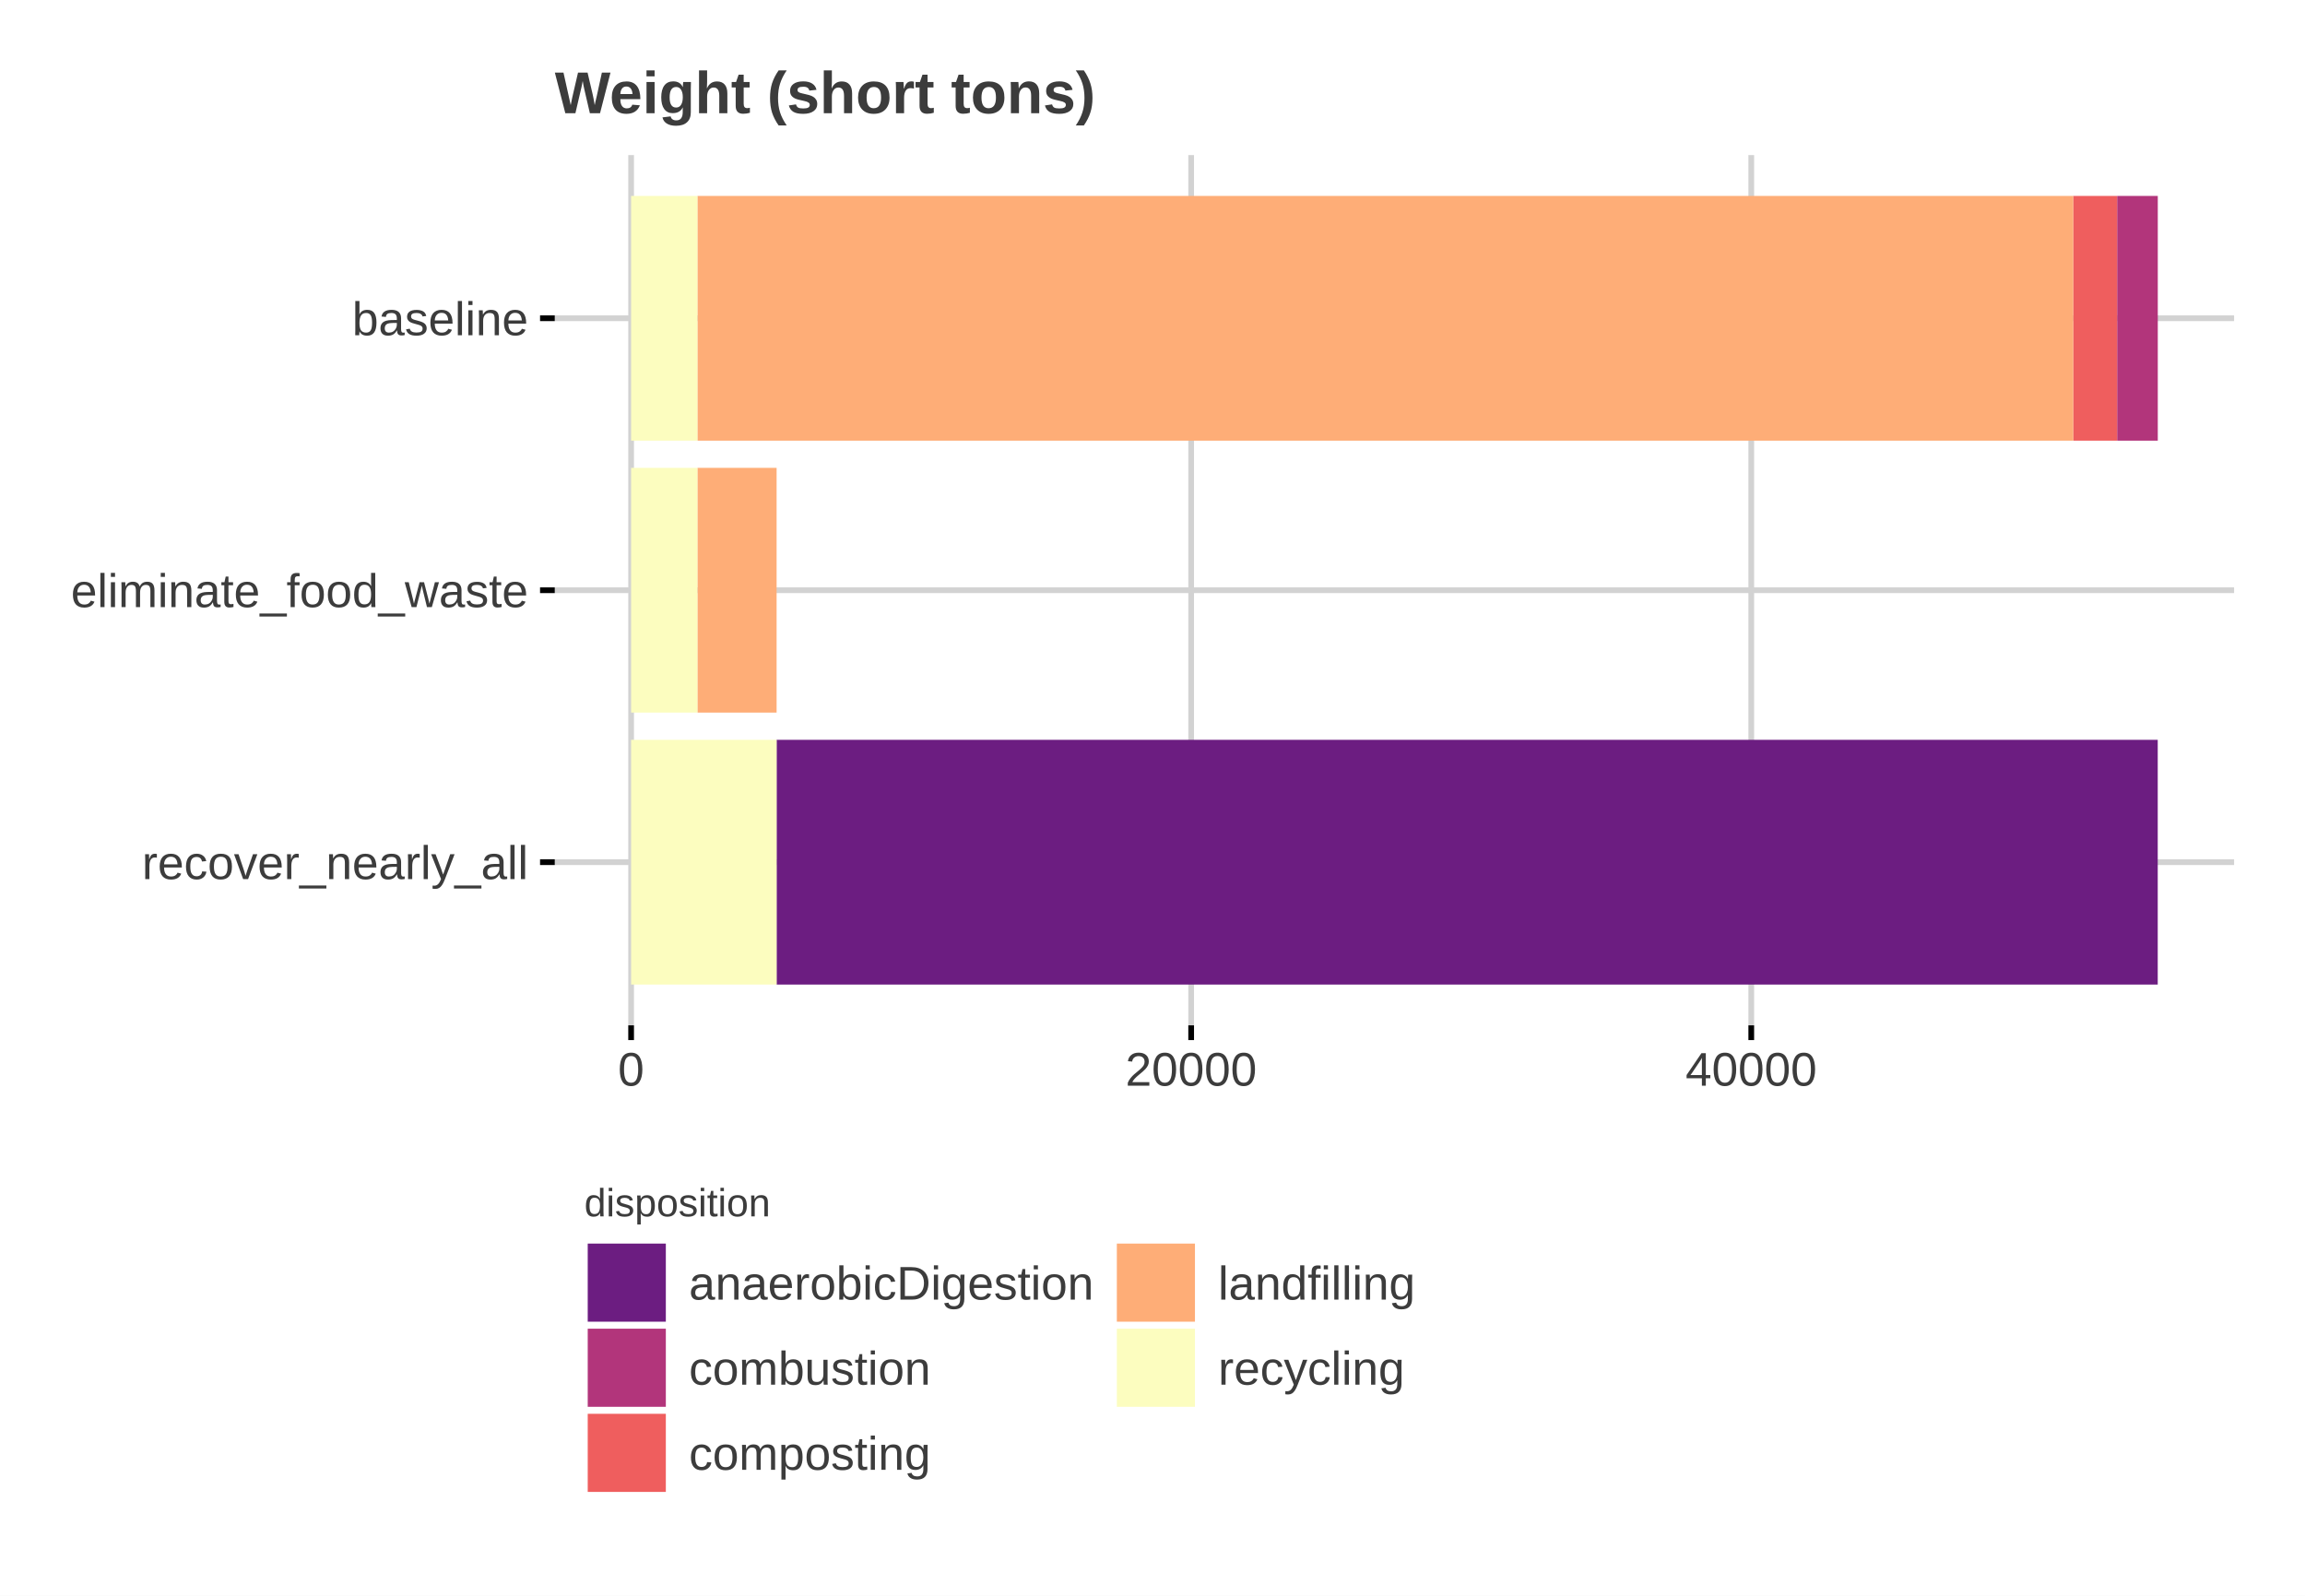
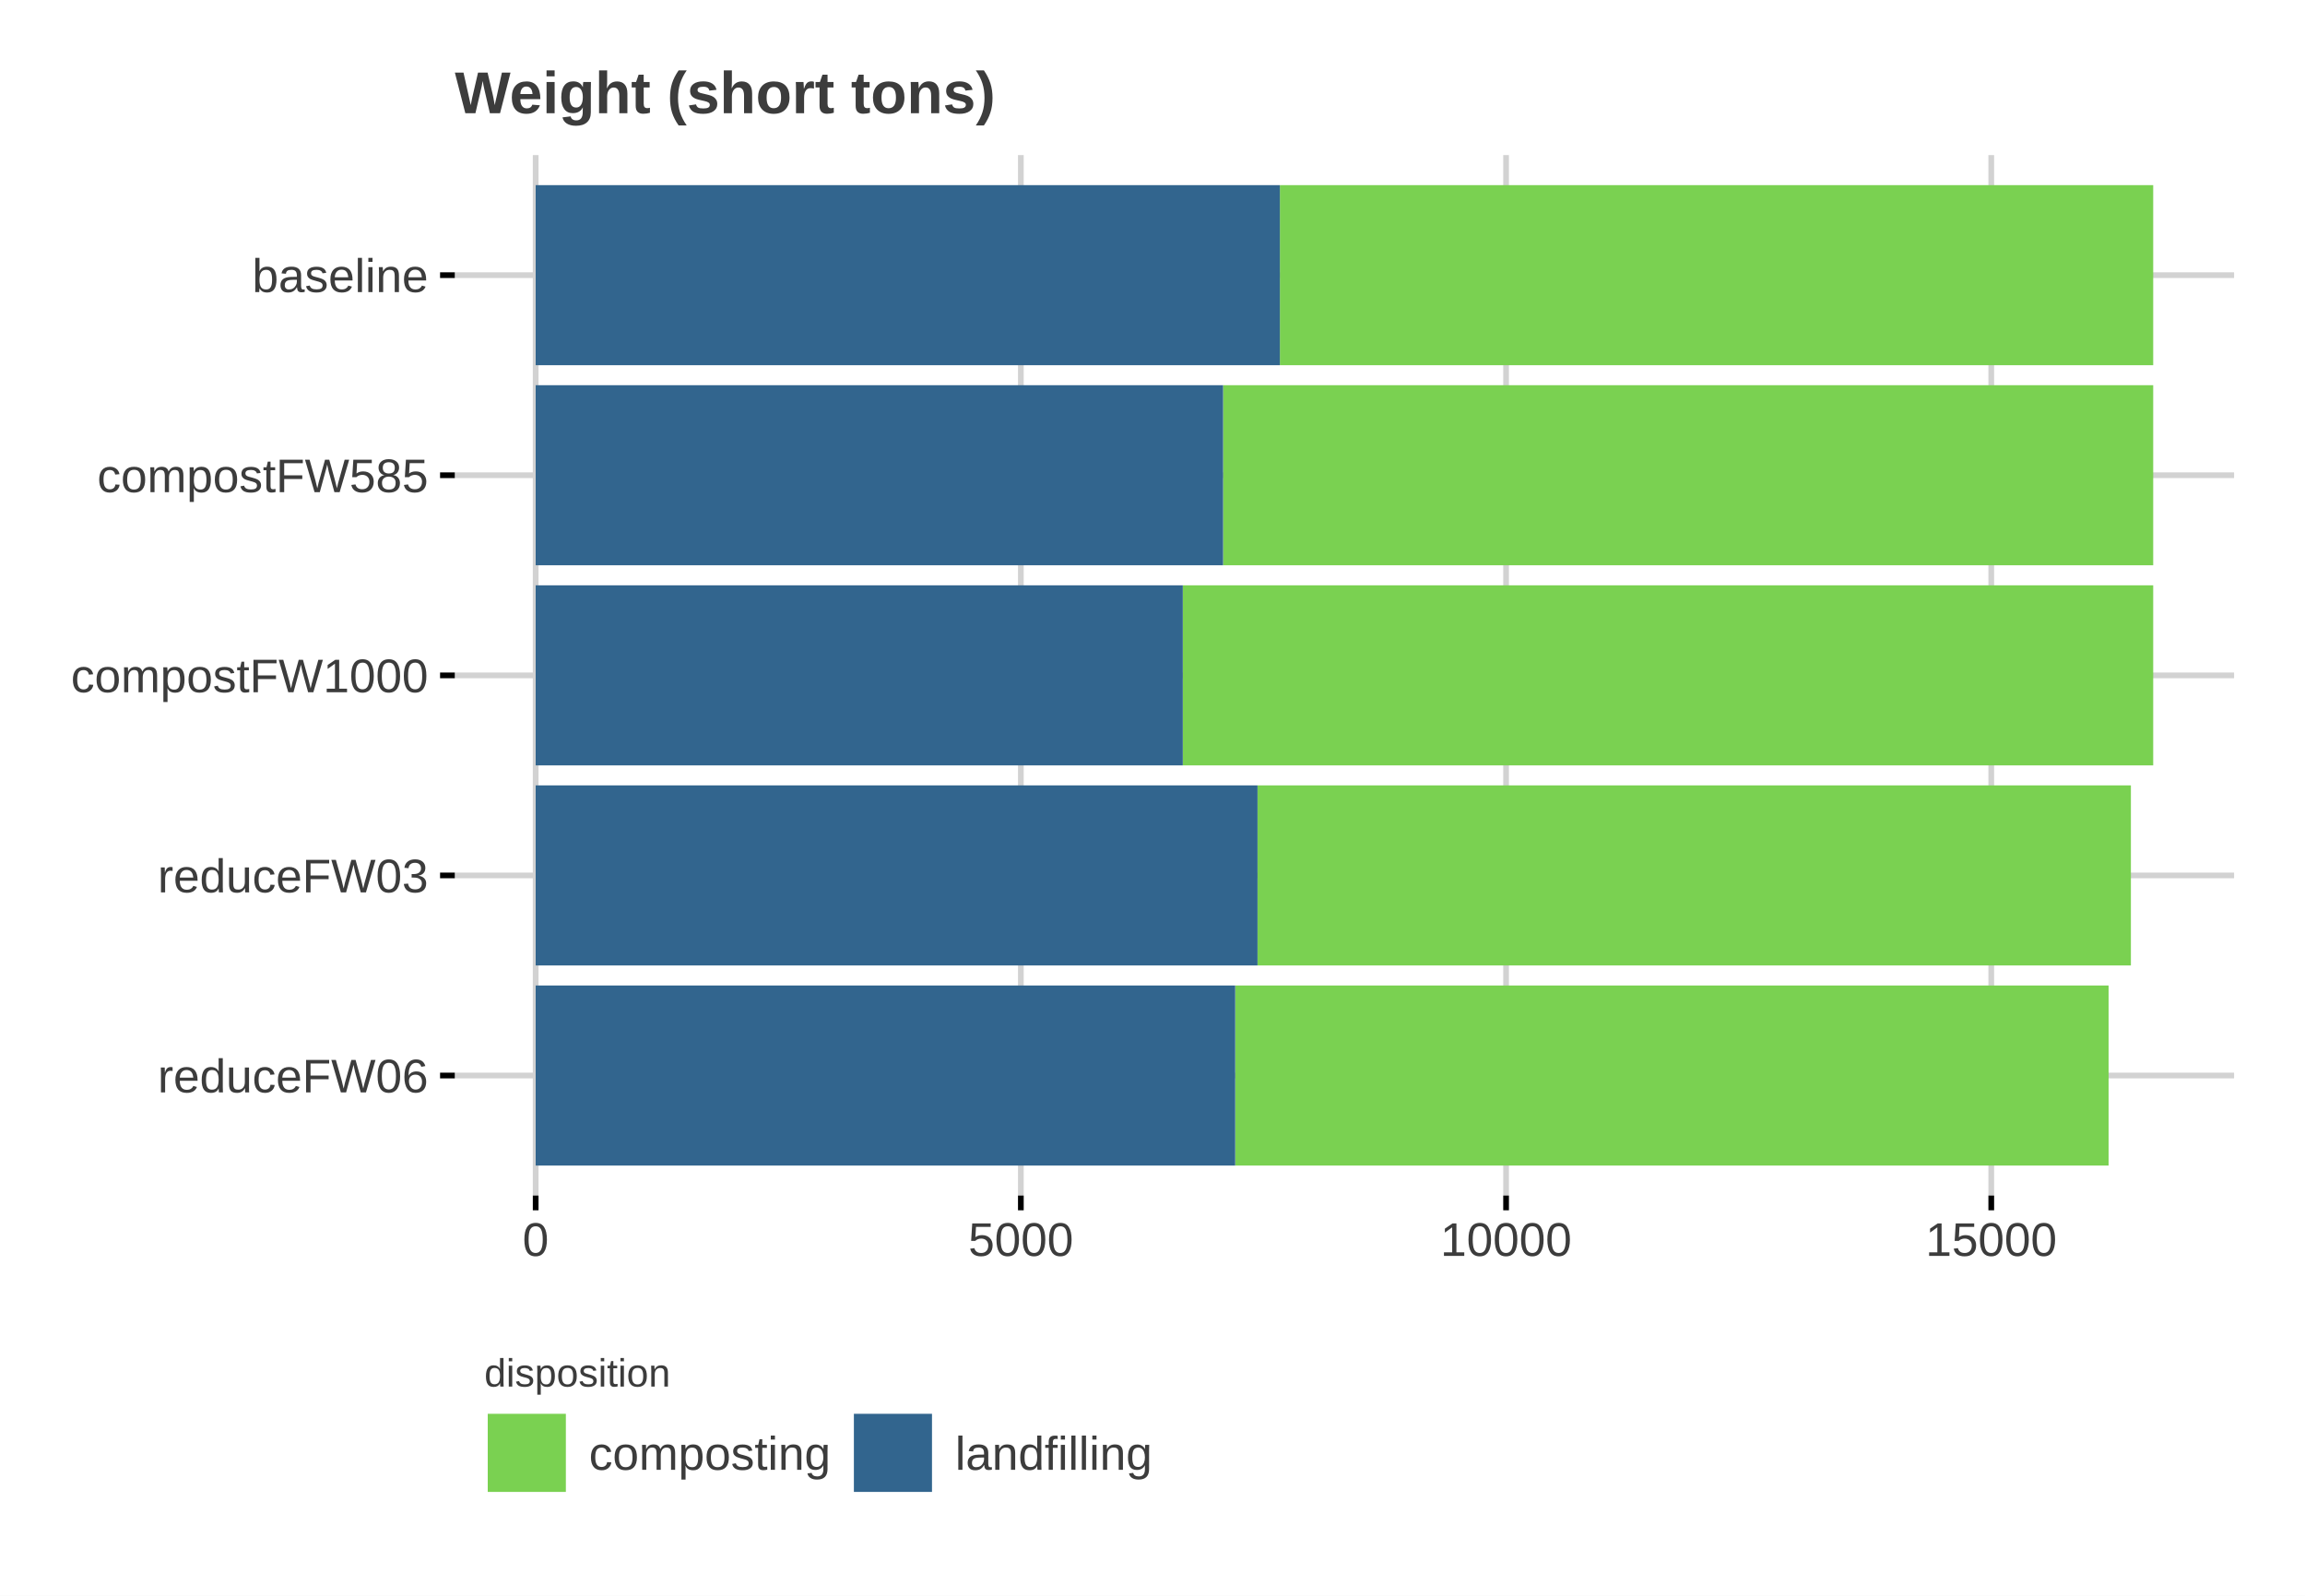
<svg xmlns="http://www.w3.org/2000/svg" viewBox="0 0 468.00 324.00">
  <defs>
    <style type="text/css">
    line, polyline, polygon, path, rect, circle {
      fill: none;
      stroke: #000000;
      stroke-linecap: round;
      stroke-linejoin: round;
      stroke-miterlimit: 10.00;
    }
  </style>
  </defs>
  <rect width="100%" height="100%" style="stroke: none; fill: #FFFFFF;" />
  <rect x="0.00" y="0.00" width="468.00" height="324.00" style="stroke-width: 1.16; stroke: none;" />
  <defs>
-     <clipPath id="cpMTEyLjY0fDQ1My42MHwyMDguMTh8MzEuNDk=">
-       <rect x="112.64" y="31.49" width="340.96" height="176.69" />
+     <clipPath id="cpOTIuMzR8NDUzLjYwfDI0Mi43NHwzMS40OQ==">
+       <rect x="92.34" y="31.49" width="361.26" height="211.25" />
    </clipPath>
  </defs>
-   <rect x="112.64" y="31.49" width="340.96" height="176.69" style="stroke-width: 1.16; stroke: none;" clip-path="url(#cpMTEyLjY0fDQ1My42MHwyMDguMTh8MzEuNDk=)" />
-   <polyline points="112.64,175.05 453.60,175.05 " style="stroke-width: 1.16; stroke: #D2D2D2; stroke-linecap: butt;" clip-path="url(#cpMTEyLjY0fDQ1My42MHwyMDguMTh8MzEuNDk=)" />
-   <polyline points="112.64,119.84 453.60,119.84 " style="stroke-width: 1.16; stroke: #D2D2D2; stroke-linecap: butt;" clip-path="url(#cpMTEyLjY0fDQ1My42MHwyMDguMTh8MzEuNDk=)" />
-   <polyline points="112.64,64.62 453.60,64.62 " style="stroke-width: 1.16; stroke: #D2D2D2; stroke-linecap: butt;" clip-path="url(#cpMTEyLjY0fDQ1My42MHwyMDguMTh8MzEuNDk=)" />
-   <polyline points="128.14,208.18 128.14,31.49 " style="stroke-width: 1.16; stroke: #D2D2D2; stroke-linecap: butt;" clip-path="url(#cpMTEyLjY0fDQ1My42MHwyMDguMTh8MzEuNDk=)" />
-   <polyline points="241.85,208.18 241.85,31.49 " style="stroke-width: 1.16; stroke: #D2D2D2; stroke-linecap: butt;" clip-path="url(#cpMTEyLjY0fDQ1My42MHwyMDguMTh8MzEuNDk=)" />
-   <polyline points="355.57,208.18 355.57,31.49 " style="stroke-width: 1.16; stroke: #D2D2D2; stroke-linecap: butt;" clip-path="url(#cpMTEyLjY0fDQ1My42MHwyMDguMTh8MzEuNDk=)" />
-   <rect x="429.85" y="39.78" width="8.26" height="49.69" style="stroke-width: 1.07; stroke: none; stroke-linecap: square; stroke-linejoin: miter; fill: #B2357B;" clip-path="url(#cpMTEyLjY0fDQ1My42MHwyMDguMTh8MzEuNDk=)" />
-   <rect x="420.93" y="39.78" width="8.91" height="49.69" style="stroke-width: 1.07; stroke: none; stroke-linecap: square; stroke-linejoin: miter; fill: #EF5E5E;" clip-path="url(#cpMTEyLjY0fDQ1My42MHwyMDguMTh8MzEuNDk=)" />
-   <rect x="141.60" y="39.78" width="279.34" height="49.69" style="stroke-width: 1.07; stroke: none; stroke-linecap: square; stroke-linejoin: miter; fill: #FEAD77;" clip-path="url(#cpMTEyLjY0fDQ1My42MHwyMDguMTh8MzEuNDk=)" />
-   <rect x="128.14" y="39.78" width="13.46" height="49.69" style="stroke-width: 1.07; stroke: none; stroke-linecap: square; stroke-linejoin: miter; fill: #FCFDBF;" clip-path="url(#cpMTEyLjY0fDQ1My42MHwyMDguMTh8MzEuNDk=)" />
-   <rect x="141.60" y="94.99" width="16.08" height="49.69" style="stroke-width: 1.07; stroke: none; stroke-linecap: square; stroke-linejoin: miter; fill: #FEAD77;" clip-path="url(#cpMTEyLjY0fDQ1My42MHwyMDguMTh8MzEuNDk=)" />
-   <rect x="128.14" y="94.99" width="13.46" height="49.69" style="stroke-width: 1.07; stroke: none; stroke-linecap: square; stroke-linejoin: miter; fill: #FCFDBF;" clip-path="url(#cpMTEyLjY0fDQ1My42MHwyMDguMTh8MzEuNDk=)" />
-   <rect x="157.67" y="150.21" width="280.43" height="49.69" style="stroke-width: 1.07; stroke: none; stroke-linecap: square; stroke-linejoin: miter; fill: #6C1D81;" clip-path="url(#cpMTEyLjY0fDQ1My42MHwyMDguMTh8MzEuNDk=)" />
-   <rect x="128.14" y="150.21" width="29.54" height="49.69" style="stroke-width: 1.07; stroke: none; stroke-linecap: square; stroke-linejoin: miter; fill: #FCFDBF;" clip-path="url(#cpMTEyLjY0fDQ1My42MHwyMDguMTh8MzEuNDk=)" />
-   <rect x="112.64" y="31.49" width="340.96" height="176.69" style="stroke-width: 1.16; stroke: none;" clip-path="url(#cpMTEyLjY0fDQ1My42MHwyMDguMTh8MzEuNDk=)" />
+   <rect x="92.34" y="31.49" width="361.26" height="211.25" style="stroke-width: 1.16; stroke: none;" clip-path="url(#cpOTIuMzR8NDUzLjYwfDI0Mi43NHwzMS40OQ==)" />
+   <polyline points="92.34,218.37 453.60,218.37 " style="stroke-width: 1.16; stroke: #D2D2D2; stroke-linecap: butt;" clip-path="url(#cpOTIuMzR8NDUzLjYwfDI0Mi43NHwzMS40OQ==)" />
+   <polyline points="92.34,177.74 453.60,177.74 " style="stroke-width: 1.16; stroke: #D2D2D2; stroke-linecap: butt;" clip-path="url(#cpOTIuMzR8NDUzLjYwfDI0Mi43NHwzMS40OQ==)" />
+   <polyline points="92.34,137.12 453.60,137.12 " style="stroke-width: 1.16; stroke: #D2D2D2; stroke-linecap: butt;" clip-path="url(#cpOTIuMzR8NDUzLjYwfDI0Mi43NHwzMS40OQ==)" />
+   <polyline points="92.34,96.49 453.60,96.49 " style="stroke-width: 1.16; stroke: #D2D2D2; stroke-linecap: butt;" clip-path="url(#cpOTIuMzR8NDUzLjYwfDI0Mi43NHwzMS40OQ==)" />
+   <polyline points="92.34,55.87 453.60,55.87 " style="stroke-width: 1.16; stroke: #D2D2D2; stroke-linecap: butt;" clip-path="url(#cpOTIuMzR8NDUzLjYwfDI0Mi43NHwzMS40OQ==)" />
+   <polyline points="108.76,242.74 108.76,31.49 " style="stroke-width: 1.16; stroke: #D2D2D2; stroke-linecap: butt;" clip-path="url(#cpOTIuMzR8NDUzLjYwfDI0Mi43NHwzMS40OQ==)" />
+   <polyline points="207.27,242.74 207.27,31.49 " style="stroke-width: 1.16; stroke: #D2D2D2; stroke-linecap: butt;" clip-path="url(#cpOTIuMzR8NDUzLjYwfDI0Mi43NHwzMS40OQ==)" />
+   <polyline points="305.79,242.74 305.79,31.49 " style="stroke-width: 1.16; stroke: #D2D2D2; stroke-linecap: butt;" clip-path="url(#cpOTIuMzR8NDUzLjYwfDI0Mi43NHwzMS40OQ==)" />
+   <polyline points="404.30,242.74 404.30,31.49 " style="stroke-width: 1.16; stroke: #D2D2D2; stroke-linecap: butt;" clip-path="url(#cpOTIuMzR8NDUzLjYwfDI0Mi43NHwzMS40OQ==)" />
+   <rect x="259.86" y="37.59" width="177.32" height="36.56" style="stroke-width: 1.07; stroke: none; stroke-linecap: square; stroke-linejoin: miter; fill: #7AD151;" clip-path="url(#cpOTIuMzR8NDUzLjYwfDI0Mi43NHwzMS40OQ==)" />
+   <rect x="108.76" y="37.59" width="151.10" height="36.56" style="stroke-width: 1.07; stroke: none; stroke-linecap: square; stroke-linejoin: miter; fill: #32658E;" clip-path="url(#cpOTIuMzR8NDUzLjYwfDI0Mi43NHwzMS40OQ==)" />
+   <rect x="240.16" y="118.84" width="197.02" height="36.56" style="stroke-width: 1.07; stroke: none; stroke-linecap: square; stroke-linejoin: miter; fill: #7AD151;" clip-path="url(#cpOTIuMzR8NDUzLjYwfDI0Mi43NHwzMS40OQ==)" />
+   <rect x="108.76" y="118.84" width="131.39" height="36.56" style="stroke-width: 1.07; stroke: none; stroke-linecap: square; stroke-linejoin: miter; fill: #32658E;" clip-path="url(#cpOTIuMzR8NDUzLjYwfDI0Mi43NHwzMS40OQ==)" />
+   <rect x="248.33" y="78.21" width="188.85" height="36.56" style="stroke-width: 1.07; stroke: none; stroke-linecap: square; stroke-linejoin: miter; fill: #7AD151;" clip-path="url(#cpOTIuMzR8NDUzLjYwfDI0Mi43NHwzMS40OQ==)" />
+   <rect x="108.76" y="78.21" width="139.57" height="36.56" style="stroke-width: 1.07; stroke: none; stroke-linecap: square; stroke-linejoin: miter; fill: #32658E;" clip-path="url(#cpOTIuMzR8NDUzLjYwfDI0Mi43NHwzMS40OQ==)" />
+   <rect x="255.33" y="159.46" width="177.32" height="36.56" style="stroke-width: 1.07; stroke: none; stroke-linecap: square; stroke-linejoin: miter; fill: #7AD151;" clip-path="url(#cpOTIuMzR8NDUzLjYwfDI0Mi43NHwzMS40OQ==)" />
+   <rect x="108.76" y="159.46" width="146.56" height="36.56" style="stroke-width: 1.07; stroke: none; stroke-linecap: square; stroke-linejoin: miter; fill: #32658E;" clip-path="url(#cpOTIuMzR8NDUzLjYwfDI0Mi43NHwzMS40OQ==)" />
+   <rect x="250.80" y="200.09" width="177.32" height="36.56" style="stroke-width: 1.07; stroke: none; stroke-linecap: square; stroke-linejoin: miter; fill: #7AD151;" clip-path="url(#cpOTIuMzR8NDUzLjYwfDI0Mi43NHwzMS40OQ==)" />
+   <rect x="108.76" y="200.09" width="142.03" height="36.56" style="stroke-width: 1.07; stroke: none; stroke-linecap: square; stroke-linejoin: miter; fill: #32658E;" clip-path="url(#cpOTIuMzR8NDUzLjYwfDI0Mi43NHwzMS40OQ==)" />
+   <rect x="92.34" y="31.49" width="361.26" height="211.25" style="stroke-width: 1.16; stroke: none;" clip-path="url(#cpOTIuMzR8NDUzLjYwfDI0Mi43NHwzMS40OQ==)" />
  <defs>
    <clipPath id="cpMC4wMHw0NjguMDB8MzI0LjAwfDAuMDA=">
      <rect x="0.00" y="0.00" width="468.00" height="324.00" />
    </clipPath>
  </defs>
  <g clip-path="url(#cpMC4wMHw0NjguMDB8MzI0LjAwfDAuMDA=)">
-     <text x="28.82" y="178.49" style="font-size: 9.60px; fill: #3C3C3C; font-family: Arial;" textLength="78.44px" lengthAdjust="spacingAndGlyphs">recover_nearly_all</text>
+     <text x="32.01" y="221.80" style="font-size: 9.60px; fill: #3C3C3C; font-family: Arial;" textLength="54.96px" lengthAdjust="spacingAndGlyphs">reduceFW06</text>
  </g>
  <g clip-path="url(#cpMC4wMHw0NjguMDB8MzI0LjAwfDAuMDA=)">
-     <text x="14.40" y="123.27" style="font-size: 9.60px; fill: #3C3C3C; font-family: Arial;" textLength="92.86px" lengthAdjust="spacingAndGlyphs">eliminate_food_waste</text>
+     <text x="32.01" y="181.18" style="font-size: 9.60px; fill: #3C3C3C; font-family: Arial;" textLength="54.96px" lengthAdjust="spacingAndGlyphs">reduceFW03</text>
  </g>
  <g clip-path="url(#cpMC4wMHw0NjguMDB8MzI0LjAwfDAuMDA=)">
-     <text x="71.50" y="68.06" style="font-size: 9.60px; fill: #3C3C3C; font-family: Arial;" textLength="35.76px" lengthAdjust="spacingAndGlyphs">baseline</text>
-   </g>
-   <polyline points="109.65,175.05 112.64,175.05 " style="stroke-width: 1.16; stroke-linecap: butt;" clip-path="url(#cpMC4wMHw0NjguMDB8MzI0LjAwfDAuMDA=)" />
-   <polyline points="109.65,119.84 112.64,119.84 " style="stroke-width: 1.16; stroke-linecap: butt;" clip-path="url(#cpMC4wMHw0NjguMDB8MzI0LjAwfDAuMDA=)" />
-   <polyline points="109.65,64.62 112.64,64.62 " style="stroke-width: 1.16; stroke-linecap: butt;" clip-path="url(#cpMC4wMHw0NjguMDB8MzI0LjAwfDAuMDA=)" />
-   <polyline points="128.14,211.17 128.14,208.18 " style="stroke-width: 1.16; stroke-linecap: butt;" clip-path="url(#cpMC4wMHw0NjguMDB8MzI0LjAwfDAuMDA=)" />
-   <polyline points="241.85,211.17 241.85,208.18 " style="stroke-width: 1.16; stroke-linecap: butt;" clip-path="url(#cpMC4wMHw0NjguMDB8MzI0LjAwfDAuMDA=)" />
-   <polyline points="355.57,211.17 355.57,208.18 " style="stroke-width: 1.16; stroke-linecap: butt;" clip-path="url(#cpMC4wMHw0NjguMDB8MzI0LjAwfDAuMDA=)" />
-   <g clip-path="url(#cpMC4wMHw0NjguMDB8MzI0LjAwfDAuMDA=)">
-     <text x="125.47" y="220.43" style="font-size: 9.60px; fill: #3C3C3C; font-family: Arial;" textLength="5.34px" lengthAdjust="spacingAndGlyphs">0</text>
+     <text x="14.40" y="140.55" style="font-size: 9.60px; fill: #3C3C3C; font-family: Arial;" textLength="72.56px" lengthAdjust="spacingAndGlyphs">compostFW1000</text>
  </g>
  <g clip-path="url(#cpMC4wMHw0NjguMDB8MzI0LjAwfDAuMDA=)">
-     <text x="228.50" y="220.43" style="font-size: 9.60px; fill: #3C3C3C; font-family: Arial;" textLength="26.70px" lengthAdjust="spacingAndGlyphs">20000</text>
+     <text x="19.74" y="99.93" style="font-size: 9.60px; fill: #3C3C3C; font-family: Arial;" textLength="67.22px" lengthAdjust="spacingAndGlyphs">compostFW585</text>
  </g>
  <g clip-path="url(#cpMC4wMHw0NjguMDB8MzI0LjAwfDAuMDA=)">
-     <text x="342.22" y="220.43" style="font-size: 9.60px; fill: #3C3C3C; font-family: Arial;" textLength="26.70px" lengthAdjust="spacingAndGlyphs">40000</text>
+     <text x="51.20" y="59.30" style="font-size: 9.60px; fill: #3C3C3C; font-family: Arial;" textLength="35.76px" lengthAdjust="spacingAndGlyphs">baseline</text>
  </g>
-   <rect x="112.64" y="234.41" width="180.68" height="75.19" style="stroke-width: 1.16; stroke: none;" clip-path="url(#cpMC4wMHw0NjguMDB8MzI0LjAwfDAuMDA=)" />
+   <polyline points="89.35,218.37 92.34,218.37 " style="stroke-width: 1.16; stroke-linecap: butt;" clip-path="url(#cpMC4wMHw0NjguMDB8MzI0LjAwfDAuMDA=)" />
+   <polyline points="89.35,177.74 92.34,177.74 " style="stroke-width: 1.16; stroke-linecap: butt;" clip-path="url(#cpMC4wMHw0NjguMDB8MzI0LjAwfDAuMDA=)" />
+   <polyline points="89.35,137.12 92.34,137.12 " style="stroke-width: 1.16; stroke-linecap: butt;" clip-path="url(#cpMC4wMHw0NjguMDB8MzI0LjAwfDAuMDA=)" />
+   <polyline points="89.35,96.49 92.34,96.49 " style="stroke-width: 1.16; stroke-linecap: butt;" clip-path="url(#cpMC4wMHw0NjguMDB8MzI0LjAwfDAuMDA=)" />
+   <polyline points="89.35,55.87 92.34,55.87 " style="stroke-width: 1.16; stroke-linecap: butt;" clip-path="url(#cpMC4wMHw0NjguMDB8MzI0LjAwfDAuMDA=)" />
+   <polyline points="108.76,245.73 108.76,242.74 " style="stroke-width: 1.16; stroke-linecap: butt;" clip-path="url(#cpMC4wMHw0NjguMDB8MzI0LjAwfDAuMDA=)" />
+   <polyline points="207.27,245.73 207.27,242.74 " style="stroke-width: 1.16; stroke-linecap: butt;" clip-path="url(#cpMC4wMHw0NjguMDB8MzI0LjAwfDAuMDA=)" />
+   <polyline points="305.79,245.73 305.79,242.74 " style="stroke-width: 1.16; stroke-linecap: butt;" clip-path="url(#cpMC4wMHw0NjguMDB8MzI0LjAwfDAuMDA=)" />
+   <polyline points="404.30,245.73 404.30,242.74 " style="stroke-width: 1.16; stroke-linecap: butt;" clip-path="url(#cpMC4wMHw0NjguMDB8MzI0LjAwfDAuMDA=)" />
  <g clip-path="url(#cpMC4wMHw0NjguMDB8MzI0LjAwfDAuMDA=)">
-     <text x="118.62" y="246.96" style="font-size: 8.00px; fill: #3C3C3C; font-family: Arial;" textLength="37.80px" lengthAdjust="spacingAndGlyphs">disposition</text>
-   </g>
-   <rect x="118.62" y="251.78" width="17.28" height="17.28" style="stroke-width: 1.16; stroke: none;" clip-path="url(#cpMC4wMHw0NjguMDB8MzI0LjAwfDAuMDA=)" />
-   <rect x="119.33" y="252.49" width="15.86" height="15.86" style="stroke-width: 1.07; stroke: none; stroke-linecap: square; stroke-linejoin: miter; fill: #6C1D81;" clip-path="url(#cpMC4wMHw0NjguMDB8MzI0LjAwfDAuMDA=)" />
-   <rect x="118.62" y="269.06" width="17.28" height="17.28" style="stroke-width: 1.16; stroke: none;" clip-path="url(#cpMC4wMHw0NjguMDB8MzI0LjAwfDAuMDA=)" />
-   <rect x="119.33" y="269.77" width="15.86" height="15.86" style="stroke-width: 1.07; stroke: none; stroke-linecap: square; stroke-linejoin: miter; fill: #B2357B;" clip-path="url(#cpMC4wMHw0NjguMDB8MzI0LjAwfDAuMDA=)" />
-   <rect x="118.62" y="286.34" width="17.28" height="17.28" style="stroke-width: 1.16; stroke: none;" clip-path="url(#cpMC4wMHw0NjguMDB8MzI0LjAwfDAuMDA=)" />
-   <rect x="119.33" y="287.05" width="15.86" height="15.86" style="stroke-width: 1.07; stroke: none; stroke-linecap: square; stroke-linejoin: miter; fill: #EF5E5E;" clip-path="url(#cpMC4wMHw0NjguMDB8MzI0LjAwfDAuMDA=)" />
-   <rect x="226.05" y="251.78" width="17.28" height="17.28" style="stroke-width: 1.16; stroke: none;" clip-path="url(#cpMC4wMHw0NjguMDB8MzI0LjAwfDAuMDA=)" />
-   <rect x="226.76" y="252.49" width="15.86" height="15.86" style="stroke-width: 1.07; stroke: none; stroke-linecap: square; stroke-linejoin: miter; fill: #FEAD77;" clip-path="url(#cpMC4wMHw0NjguMDB8MzI0LjAwfDAuMDA=)" />
-   <rect x="226.05" y="269.06" width="17.28" height="17.28" style="stroke-width: 1.16; stroke: none;" clip-path="url(#cpMC4wMHw0NjguMDB8MzI0LjAwfDAuMDA=)" />
-   <rect x="226.76" y="269.77" width="15.86" height="15.86" style="stroke-width: 1.07; stroke: none; stroke-linecap: square; stroke-linejoin: miter; fill: #FCFDBF;" clip-path="url(#cpMC4wMHw0NjguMDB8MzI0LjAwfDAuMDA=)" />
-   <g clip-path="url(#cpMC4wMHw0NjguMDB8MzI0LjAwfDAuMDA=)">
-     <text x="139.88" y="263.86" style="font-size: 9.60px; fill: #3C3C3C; font-family: Arial;" textLength="82.19px" lengthAdjust="spacingAndGlyphs">anaerobicDigestion</text>
+     <text x="106.09" y="254.99" style="font-size: 9.60px; fill: #3C3C3C; font-family: Arial;" textLength="5.34px" lengthAdjust="spacingAndGlyphs">0</text>
  </g>
  <g clip-path="url(#cpMC4wMHw0NjguMDB8MzI0LjAwfDAuMDA=)">
-     <text x="139.88" y="281.14" style="font-size: 9.60px; fill: #3C3C3C; font-family: Arial;" textLength="49.09px" lengthAdjust="spacingAndGlyphs">combustion</text>
+     <text x="196.60" y="254.99" style="font-size: 9.60px; fill: #3C3C3C; font-family: Arial;" textLength="21.36px" lengthAdjust="spacingAndGlyphs">5000</text>
  </g>
  <g clip-path="url(#cpMC4wMHw0NjguMDB8MzI0LjAwfDAuMDA=)">
-     <text x="139.88" y="298.42" style="font-size: 9.60px; fill: #3C3C3C; font-family: Arial;" textLength="49.09px" lengthAdjust="spacingAndGlyphs">composting</text>
+     <text x="292.44" y="254.99" style="font-size: 9.60px; fill: #3C3C3C; font-family: Arial;" textLength="26.70px" lengthAdjust="spacingAndGlyphs">10000</text>
  </g>
  <g clip-path="url(#cpMC4wMHw0NjguMDB8MzI0LjAwfDAuMDA=)">
-     <text x="247.32" y="263.86" style="font-size: 9.60px; fill: #3C3C3C; font-family: Arial;" textLength="40.03px" lengthAdjust="spacingAndGlyphs">landfilling</text>
+     <text x="390.95" y="254.99" style="font-size: 9.60px; fill: #3C3C3C; font-family: Arial;" textLength="26.70px" lengthAdjust="spacingAndGlyphs">15000</text>
+   </g>
+   <rect x="92.34" y="268.97" width="147.59" height="40.63" style="stroke-width: 1.16; stroke: none;" clip-path="url(#cpMC4wMHw0NjguMDB8MzI0LjAwfDAuMDA=)" />
+   <g clip-path="url(#cpMC4wMHw0NjguMDB8MzI0LjAwfDAuMDA=)">
+     <text x="98.32" y="281.52" style="font-size: 8.00px; fill: #3C3C3C; font-family: Arial;" textLength="37.80px" lengthAdjust="spacingAndGlyphs">disposition</text>
+   </g>
+   <rect x="98.32" y="286.34" width="17.28" height="17.28" style="stroke-width: 1.16; stroke: none;" clip-path="url(#cpMC4wMHw0NjguMDB8MzI0LjAwfDAuMDA=)" />
+   <rect x="99.03" y="287.05" width="15.86" height="15.86" style="stroke-width: 1.07; stroke: none; stroke-linecap: square; stroke-linejoin: miter; fill: #7AD151;" clip-path="url(#cpMC4wMHw0NjguMDB8MzI0LjAwfDAuMDA=)" />
+   <rect x="172.66" y="286.34" width="17.28" height="17.28" style="stroke-width: 1.16; stroke: none;" clip-path="url(#cpMC4wMHw0NjguMDB8MzI0LjAwfDAuMDA=)" />
+   <rect x="173.37" y="287.05" width="15.86" height="15.86" style="stroke-width: 1.07; stroke: none; stroke-linecap: square; stroke-linejoin: miter; fill: #32658E;" clip-path="url(#cpMC4wMHw0NjguMDB8MzI0LjAwfDAuMDA=)" />
+   <g clip-path="url(#cpMC4wMHw0NjguMDB8MzI0LjAwfDAuMDA=)">
+     <text x="119.58" y="298.42" style="font-size: 9.60px; fill: #3C3C3C; font-family: Arial;" textLength="49.09px" lengthAdjust="spacingAndGlyphs">composting</text>
  </g>
  <g clip-path="url(#cpMC4wMHw0NjguMDB8MzI0LjAwfDAuMDA=)">
-     <text x="247.32" y="281.14" style="font-size: 9.60px; fill: #3C3C3C; font-family: Arial;" textLength="37.88px" lengthAdjust="spacingAndGlyphs">recycling</text>
+     <text x="193.93" y="298.42" style="font-size: 9.60px; fill: #3C3C3C; font-family: Arial;" textLength="40.03px" lengthAdjust="spacingAndGlyphs">landfilling</text>
  </g>
  <g clip-path="url(#cpMC4wMHw0NjguMDB8MzI0LjAwfDAuMDA=)">
-     <text x="112.64" y="22.99" style="font-size: 12.00px; font-weight: bold; fill: #3C3C3C; font-family: Arial;" textLength="109.98px" lengthAdjust="spacingAndGlyphs">Weight (short tons)</text>
+     <text x="92.34" y="22.99" style="font-size: 12.00px; font-weight: bold; fill: #3C3C3C; font-family: Arial;" textLength="109.98px" lengthAdjust="spacingAndGlyphs">Weight (short tons)</text>
  </g>
</svg>
